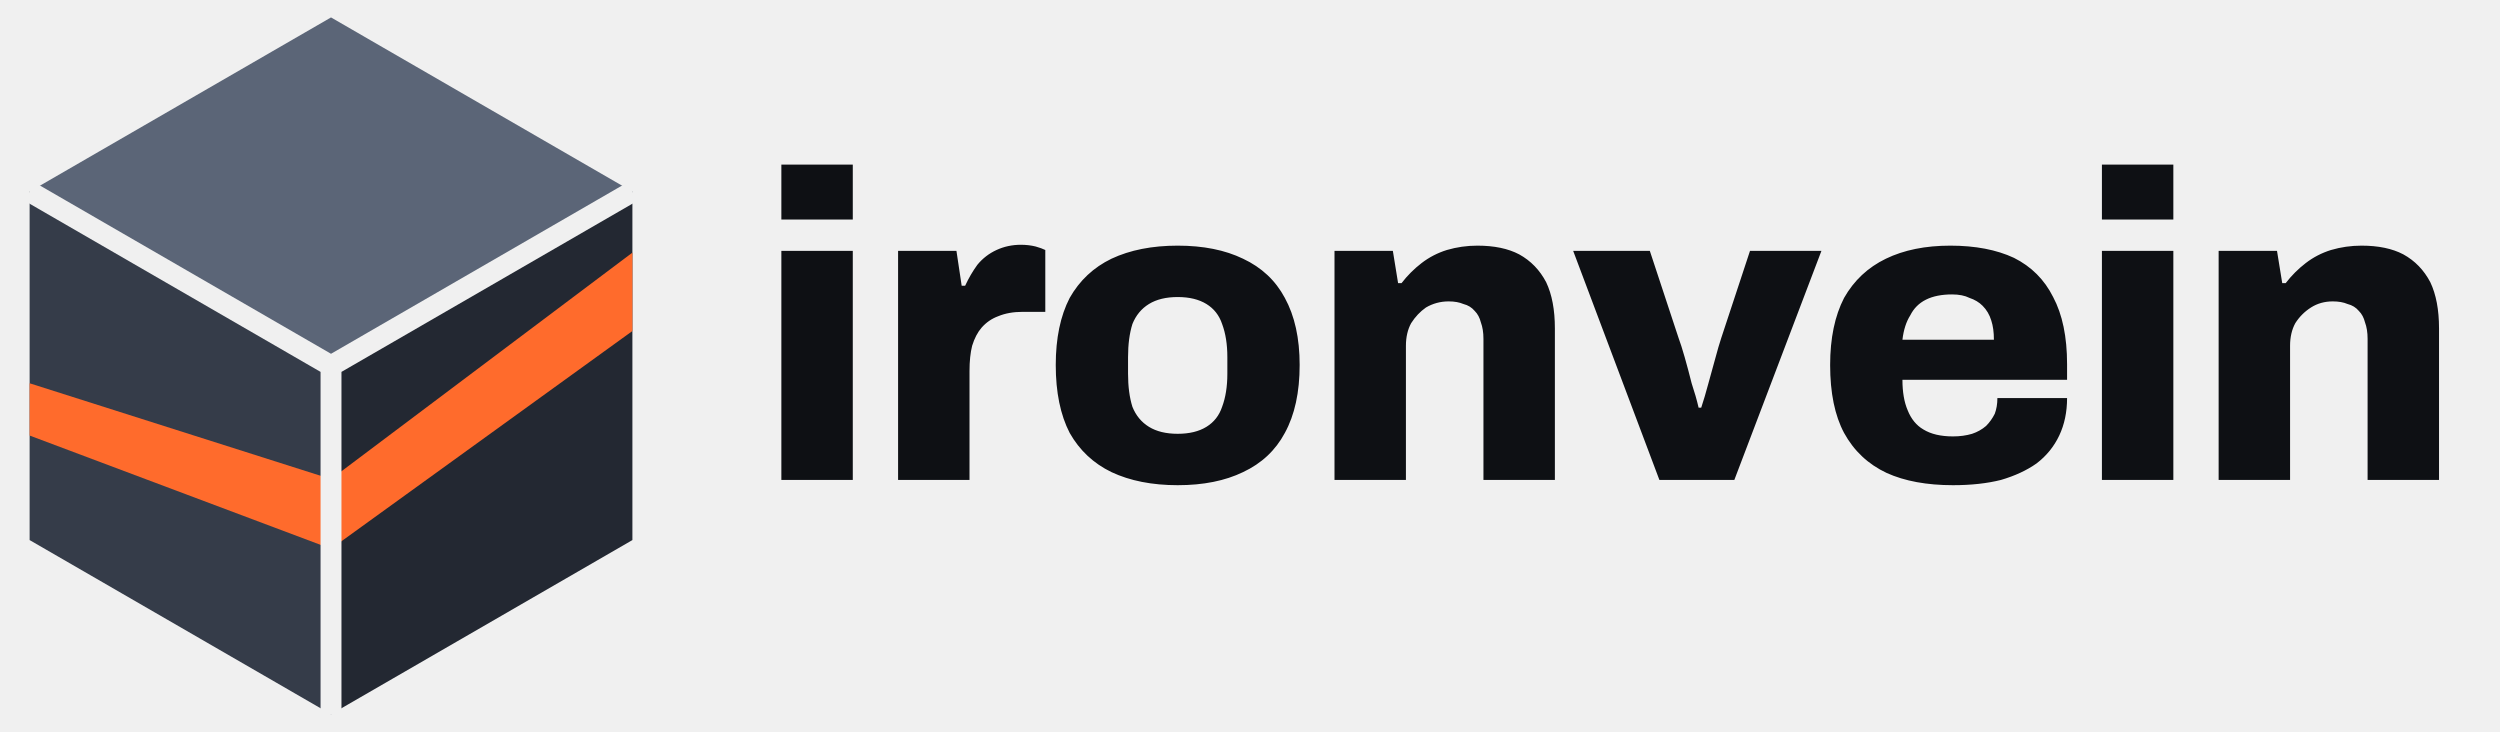
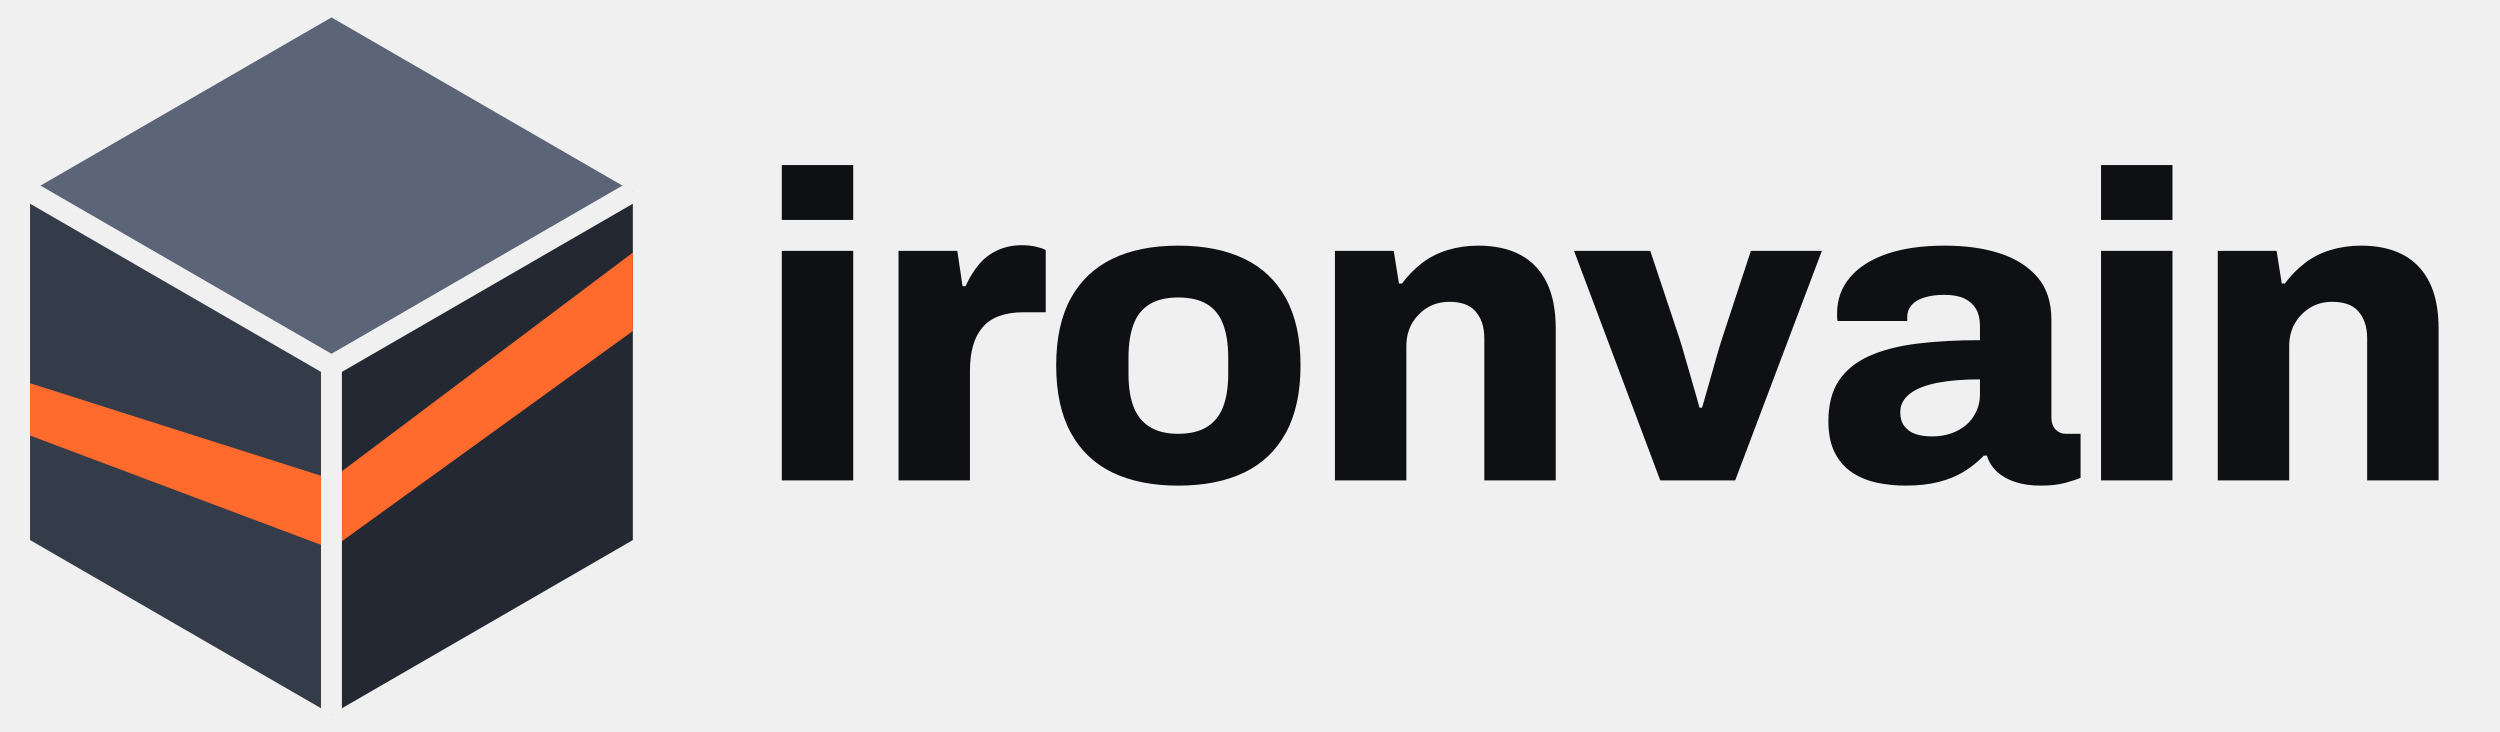
- <svg xmlns="http://www.w3.org/2000/svg" viewBox="12 8 287.0 84" role="img" aria-label="Ironvein">
+ <svg xmlns="http://www.w3.org/2000/svg" viewBox="12 8 286.90 84" width="1148" height="336" role="img" aria-label="Ironvain">
  <defs>
-     <mask id="gironvein-logo-on-light-transparent" maskUnits="userSpaceOnUse" x="0" y="0" width="100" height="100">
+     <mask id="gironvain-logo-on-light-transparent" maskUnits="userSpaceOnUse" x="0" y="0" width="100" height="100">
      <rect width="100" height="100" fill="#fff" />
      <path d="M15.4 30 L50 50 L84.6 30 M50 50 L50 90" stroke="#000" stroke-width="2.4" fill="none" />
    </mask>
  </defs>
-   <g mask="url(#gironvein-logo-on-light-transparent)">
+   <g mask="url(#gironvain-logo-on-light-transparent)">
    <polygon points="50,10 84.6,30 50,50 15.4,30" fill="#5B6577" />
    <polygon points="15.4,30 50,50 50,90 15.4,70" fill="#353C49" />
    <polygon points="50,50 84.6,30 84.6,70 50,90" fill="#232832" />
    <polygon points="15.4,52 50,63 84.6,37 84.6,46 50,71 15.4,58" fill="#FF6B2C" />
  </g>
-   <path d="M3.1 -29.9V-36.2H11.3V-29.9ZM3.1 0.0V-26.3H11.3V0.0ZM16.5 0.0V-26.3H23.2L23.8 -22.3H24.2Q24.8 -23.6 25.6 -24.7Q26.5 -25.8 27.8 -26.4Q29.1 -27.0 30.6 -27.0Q31.5 -27.0 32.3 -26.8Q33.0 -26.6 33.4 -26.4V-19.3H30.8Q29.2 -19.3 28.0 -18.8Q26.9 -18.4 26.1 -17.5Q25.4 -16.7 25.0 -15.4Q24.7 -14.2 24.7 -12.5V0.0ZM48.6 0.6Q44.2 0.6 41.0 -0.9Q37.9 -2.4 36.2 -5.4Q34.6 -8.5 34.6 -13.2Q34.6 -17.8 36.2 -20.9Q37.9 -23.9 41.0 -25.4Q44.2 -26.9 48.6 -26.9Q53.0 -26.9 56.1 -25.4Q59.3 -23.9 60.9 -20.9Q62.6 -17.8 62.6 -13.2Q62.6 -8.5 60.9 -5.4Q59.3 -2.4 56.1 -0.9Q53.0 0.6 48.6 0.6ZM48.6 -5.3Q50.6 -5.3 51.9 -6.1Q53.2 -6.9 53.7 -8.4Q54.3 -10.0 54.3 -12.2V-14.1Q54.3 -16.3 53.7 -17.9Q53.2 -19.4 51.9 -20.2Q50.6 -21.0 48.6 -21.0Q46.6 -21.0 45.3 -20.2Q44.0 -19.4 43.4 -17.9Q42.9 -16.3 42.9 -14.1V-12.2Q42.9 -10.0 43.4 -8.4Q44.0 -6.9 45.3 -6.1Q46.6 -5.3 48.6 -5.3ZM66.6 0.0V-26.3H73.3L73.9 -22.6H74.3Q75.3 -23.9 76.6 -24.9Q77.9 -25.9 79.5 -26.4Q81.2 -26.9 83.0 -26.9Q85.9 -26.9 87.8 -25.9Q89.8 -24.8 90.9 -22.7Q91.9 -20.6 91.9 -17.4V0.0H83.7V-16.2Q83.7 -17.3 83.4 -18.1Q83.2 -18.9 82.7 -19.4Q82.2 -20.0 81.4 -20.2Q80.7 -20.5 79.7 -20.5Q78.3 -20.5 77.1 -19.8Q76.1 -19.1 75.4 -18.0Q74.8 -16.9 74.8 -15.4V0.0ZM103.9 0.0 94.0 -26.3H102.8L106.1 -16.3Q106.4 -15.5 106.8 -14.1Q107.2 -12.7 107.6 -11.1Q108.1 -9.6 108.4 -8.3H108.7Q109.1 -9.5 109.5 -11.0Q109.9 -12.5 110.3 -13.9Q110.7 -15.4 111.0 -16.3L114.3 -26.3H122.5L112.5 0.0ZM137.6 0.6Q133.1 0.6 130.0 -0.8Q126.8 -2.3 125.1 -5.4Q123.5 -8.4 123.5 -13.2Q123.5 -17.8 125.1 -20.9Q126.8 -23.9 129.9 -25.4Q133.0 -26.9 137.3 -26.9Q141.6 -26.9 144.6 -25.5Q147.6 -24.0 149.1 -21.0Q150.7 -18.0 150.7 -13.3V-11.5H131.8Q131.8 -9.4 132.4 -8.0Q133.0 -6.5 134.2 -5.8Q135.5 -5.0 137.6 -5.0Q138.8 -5.0 139.8 -5.3Q140.7 -5.6 141.4 -6.2Q142.0 -6.8 142.4 -7.6Q142.7 -8.4 142.7 -9.4H150.7Q150.7 -7.0 149.8 -5.1Q148.9 -3.2 147.2 -1.9Q145.5 -0.7 143.1 -0.0Q140.7 0.6 137.6 0.6ZM131.8 -16.1H142.3Q142.3 -17.4 142.0 -18.3Q141.7 -19.3 141.0 -20.0Q140.4 -20.6 139.5 -20.9Q138.7 -21.3 137.5 -21.3Q135.7 -21.3 134.5 -20.7Q133.3 -20.1 132.7 -18.9Q132.0 -17.8 131.8 -16.1ZM154.7 -29.9V-36.2H162.9V-29.9ZM154.7 0.0V-26.3H162.9V0.0ZM168.1 0.0V-26.3H174.8L175.4 -22.6H175.8Q176.8 -23.9 178.1 -24.9Q179.4 -25.9 181.0 -26.4Q182.7 -26.9 184.5 -26.9Q187.4 -26.9 189.3 -25.9Q191.3 -24.8 192.4 -22.7Q193.4 -20.6 193.4 -17.4V0.0H185.2V-16.2Q185.2 -17.3 184.9 -18.1Q184.7 -18.9 184.2 -19.4Q183.7 -20.0 182.9 -20.2Q182.2 -20.5 181.2 -20.5Q179.8 -20.5 178.7 -19.8Q177.6 -19.1 176.9 -18.0Q176.3 -16.9 176.3 -15.4V0.0Z" fill="#0E1014" transform="translate(98.6 63.1)" />
+   <path d="M3.1 -29.9V-36.2H11.3V-29.9ZM3.1 0.0V-26.35H11.3V0.0ZM16.5 0.0V-26.35H23.25L23.85 -22.3H24.2Q24.8 -23.65 25.675 -24.725Q26.55 -25.8 27.825 -26.4Q29.1 -27.0 30.65 -27.0Q31.55 -27.0 32.3 -26.825Q33.05 -26.65 33.4 -26.45V-19.3H30.8Q29.25 -19.3 28.075 -18.875Q26.9 -18.45 26.15 -17.575Q25.4 -16.7 25.05 -15.45Q24.7 -14.2 24.7 -12.55V0.0ZM48.6 0.6Q44.2 0.6 41.075 -0.9Q37.95 -2.4 36.275 -5.475Q34.6 -8.55 34.6 -13.2Q34.6 -17.85 36.275 -20.9Q37.95 -23.95 41.075 -25.45Q44.2 -26.95 48.6 -26.95Q53.05 -26.95 56.175 -25.45Q59.3 -23.95 60.975 -20.9Q62.65 -17.85 62.65 -13.2Q62.65 -8.55 60.975 -5.475Q59.3 -2.4 56.175 -0.9Q53.05 0.6 48.6 0.6ZM48.6 -5.35Q50.65 -5.35 51.925 -6.15Q53.2 -6.95 53.775 -8.475Q54.35 -10.0 54.35 -12.25V-14.1Q54.35 -16.35 53.775 -17.9Q53.2 -19.45 51.925 -20.225Q50.65 -21.0 48.6 -21.0Q46.6 -21.0 45.325 -20.225Q44.05 -19.45 43.475 -17.9Q42.9 -16.35 42.9 -14.1V-12.25Q42.9 -10.0 43.475 -8.475Q44.05 -6.95 45.325 -6.15Q46.6 -5.35 48.6 -5.35ZM66.6 0.0V-26.35H73.35L73.95 -22.6H74.3Q75.3 -23.95 76.6 -24.95Q77.9 -25.95 79.55 -26.45Q81.2 -26.95 83.05 -26.95Q85.9 -26.95 87.875 -25.9Q89.85 -24.85 90.9 -22.75Q91.95 -20.65 91.95 -17.4V0.0H83.75V-16.25Q83.75 -17.35 83.475 -18.125Q83.2 -18.9 82.7 -19.45Q82.2 -20.0 81.45 -20.25Q80.7 -20.5 79.75 -20.5Q78.3 -20.5 77.2 -19.825Q76.1 -19.15 75.45 -18.025Q74.8 -16.9 74.8 -15.4V0.0ZM103.95 0.0 94.05 -26.35H102.8L106.15 -16.3Q106.4 -15.55 106.8 -14.125Q107.2 -12.7 107.65 -11.175Q108.1 -9.65 108.45 -8.35H108.75Q109.1 -9.55 109.525 -11.05Q109.95 -12.55 110.35 -13.975Q110.75 -15.4 111.05 -16.3L114.35 -26.35H122.5L112.55 0.0ZM132.1 0.6Q130.45 0.6 128.875 0.275Q127.3 -0.05 126.025 -0.875Q124.75 -1.7 124.0 -3.15Q123.25 -4.6 123.25 -6.8Q123.25 -9.65 124.45 -11.45Q125.65 -13.25 127.925 -14.275Q130.2 -15.3 133.425 -15.7Q136.65 -16.1 140.65 -16.1V-17.75Q140.65 -18.9 140.2 -19.675Q139.75 -20.45 138.875 -20.875Q138.0 -21.3 136.55 -21.3Q135.25 -21.3 134.275 -21.0Q133.3 -20.7 132.8 -20.125Q132.3 -19.55 132.3 -18.75V-18.3H124.3Q124.25 -18.55 124.25 -18.725Q124.25 -18.9 124.25 -19.2Q124.25 -21.55 125.725 -23.3Q127.2 -25.05 129.95 -26.0Q132.7 -26.95 136.6 -26.95Q140.25 -26.95 142.975 -26.05Q145.7 -25.15 147.275 -23.3Q148.85 -21.45 148.85 -18.45V-7.2Q148.85 -6.35 149.325 -5.85Q149.8 -5.35 150.5 -5.35H152.2V-0.3Q151.65 -0.05 150.475 0.275Q149.3 0.6 147.65 0.6Q145.95 0.6 144.675 0.175Q143.4 -0.25 142.575 -1.025Q141.75 -1.8 141.45 -2.85H141.1Q140.15 -1.85 138.875 -1.05Q137.6 -0.25 135.925 0.175Q134.25 0.6 132.1 0.6ZM135.15 -5.05Q136.35 -5.05 137.35 -5.4Q138.35 -5.75 139.075 -6.375Q139.8 -7.0 140.225 -7.9Q140.65 -8.8 140.65 -9.85V-11.6Q137.8 -11.6 135.75 -11.2Q133.7 -10.8 132.6 -9.95Q131.5 -9.1 131.5 -7.8Q131.5 -6.85 131.975 -6.225Q132.45 -5.6 133.25 -5.325Q134.05 -5.05 135.15 -5.05ZM154.55 -29.9V-36.2H162.75V-29.9ZM154.55 0.0V-26.35H162.75V0.0ZM167.95 0.0V-26.35H174.7L175.3 -22.6H175.65Q176.65 -23.95 177.95 -24.95Q179.25 -25.95 180.9 -26.45Q182.55 -26.95 184.4 -26.95Q187.25 -26.95 189.225 -25.9Q191.2 -24.85 192.25 -22.75Q193.3 -20.65 193.3 -17.4V0.0H185.1V-16.25Q185.1 -17.35 184.825 -18.125Q184.55 -18.9 184.05 -19.45Q183.55 -20.0 182.8 -20.25Q182.05 -20.5 181.1 -20.5Q179.65 -20.5 178.55 -19.825Q177.45 -19.15 176.8 -18.025Q176.15 -16.9 176.15 -15.4V0.0Z" fill="#0E1014" transform="translate(98.60 63.15)" />
</svg>
